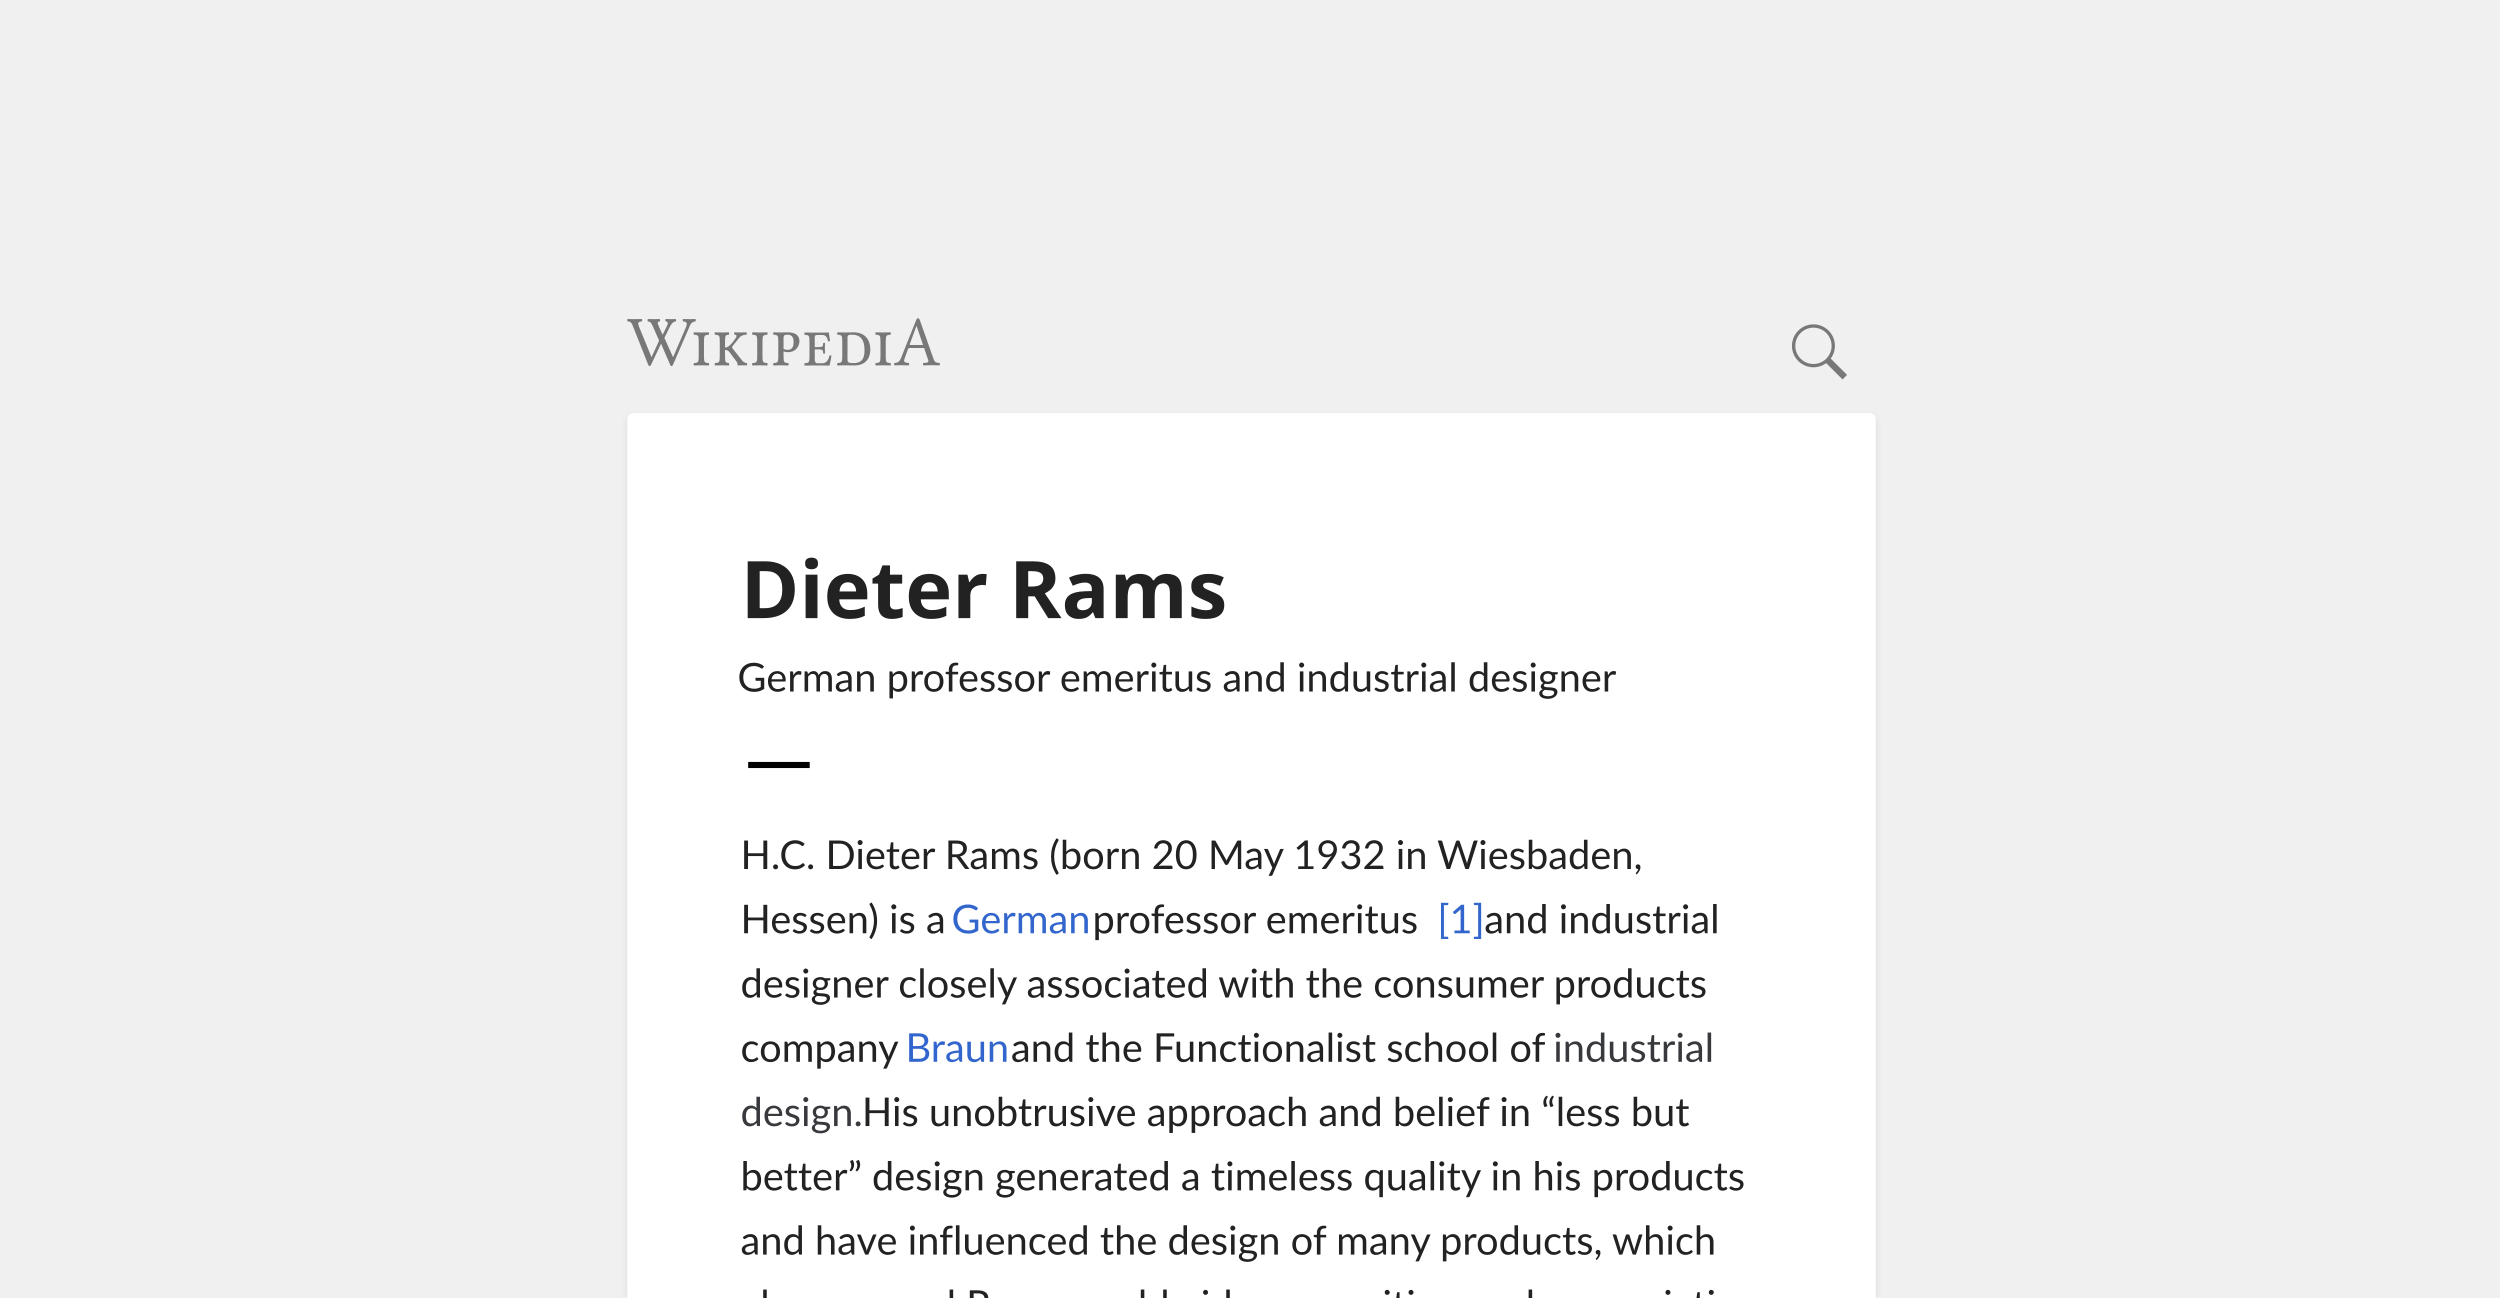
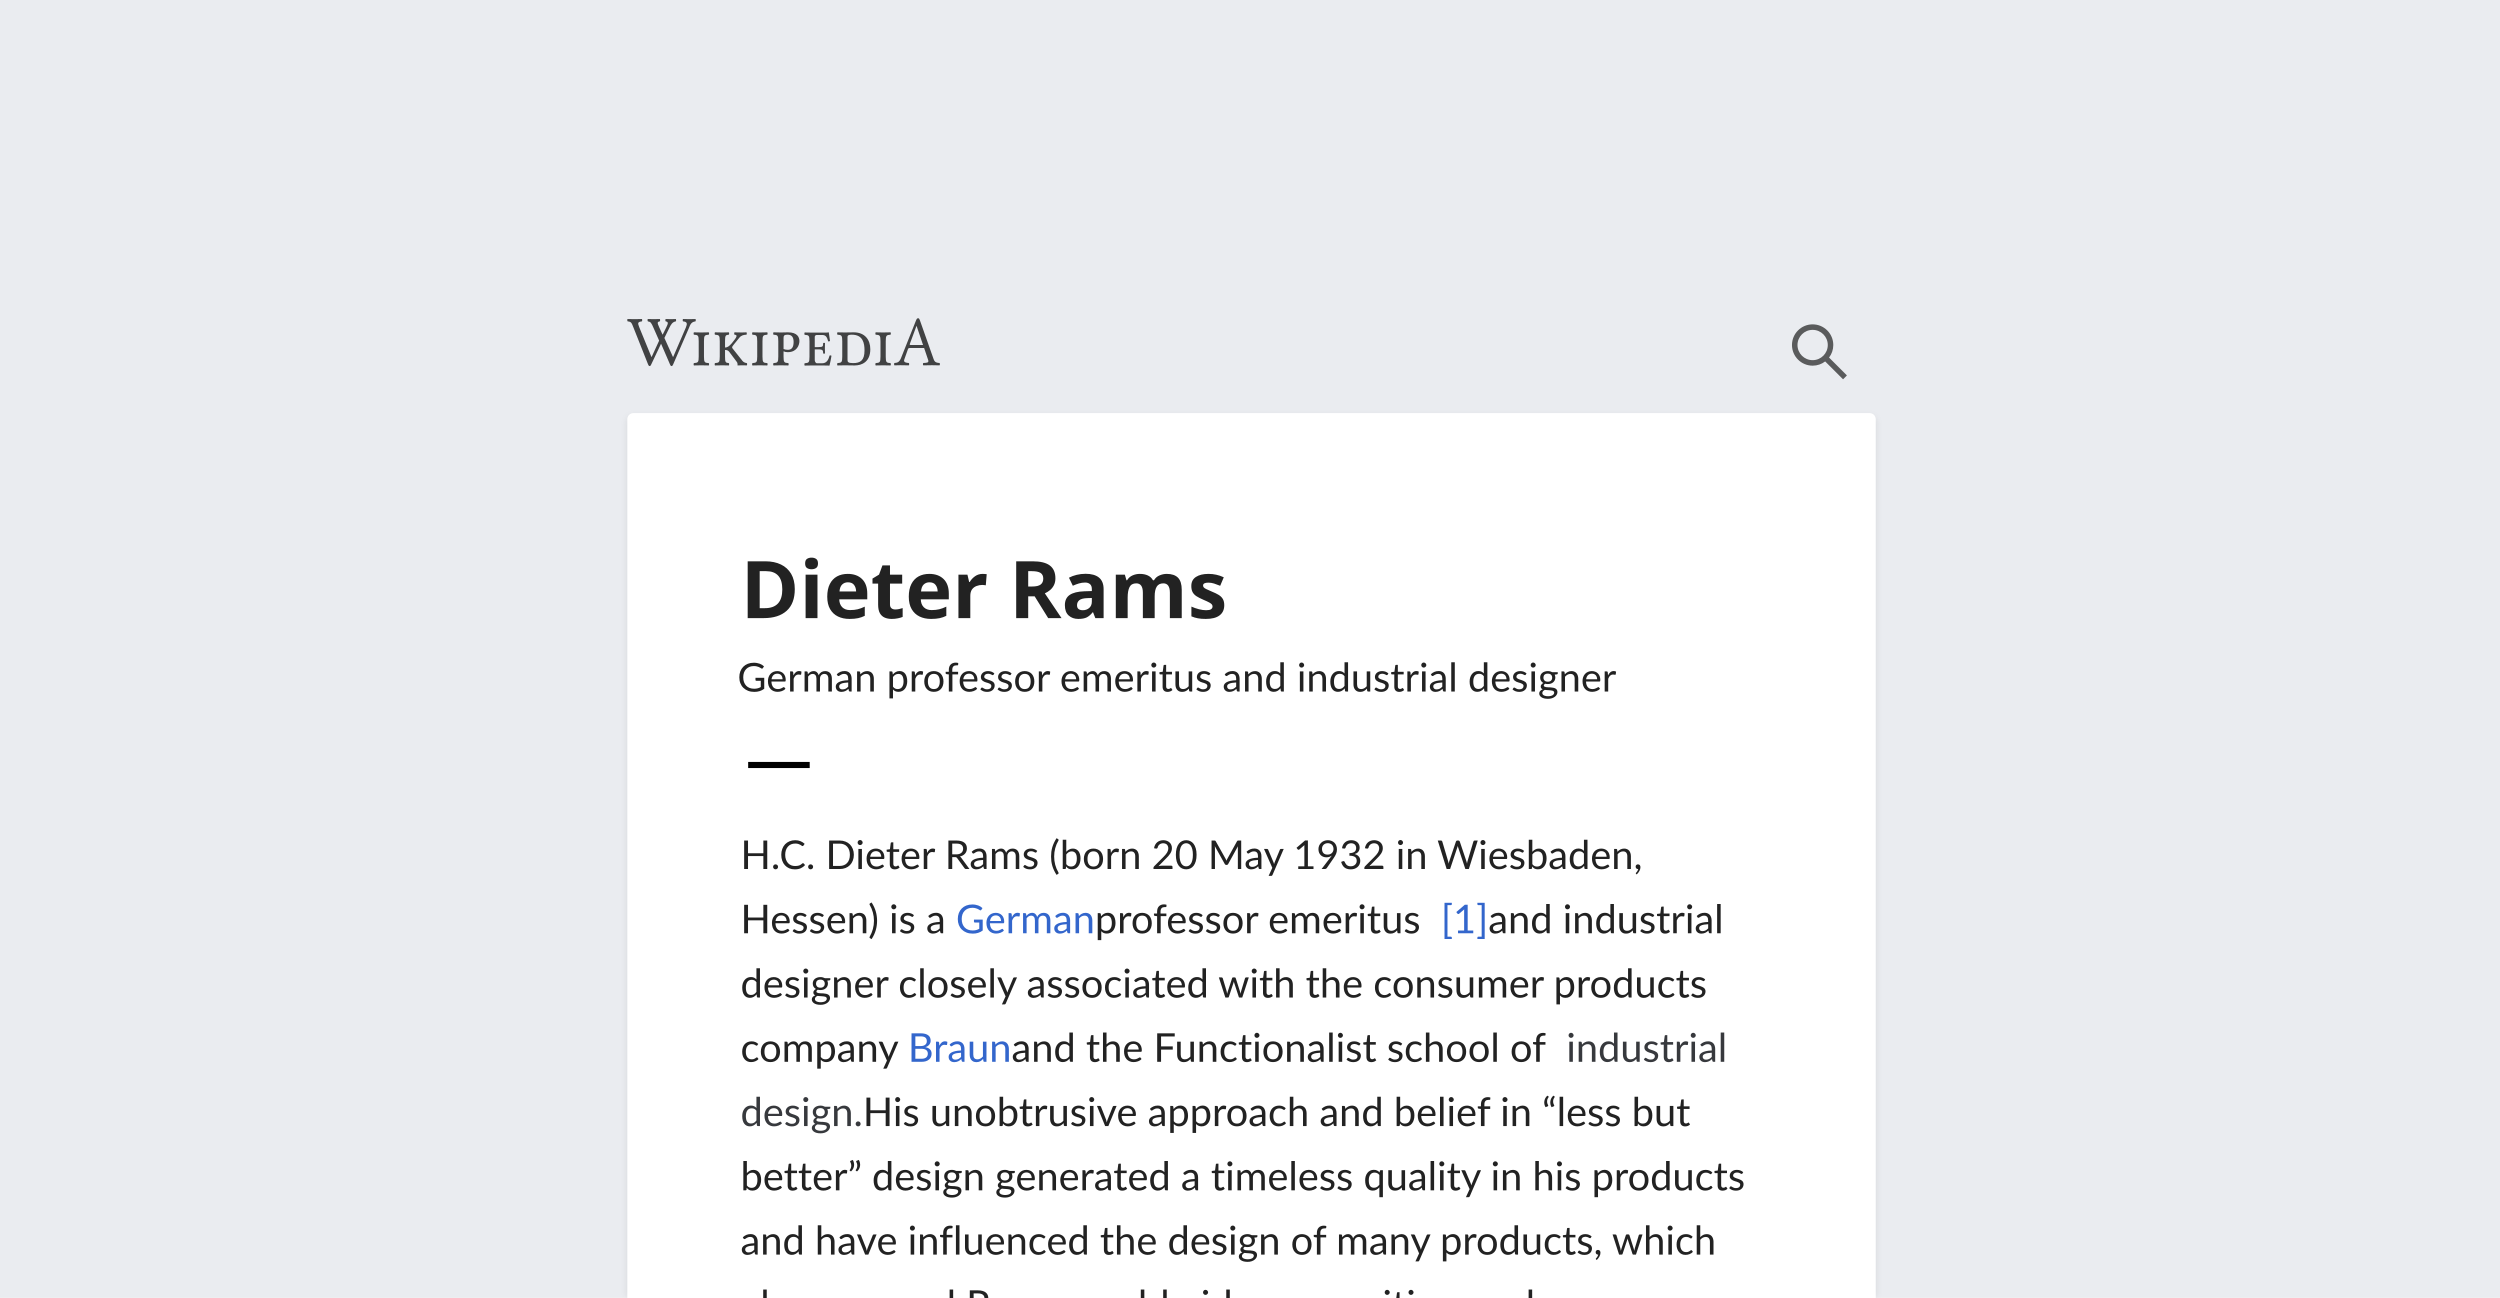
<svg xmlns="http://www.w3.org/2000/svg" xmlns:xlink="http://www.w3.org/1999/xlink" width="817" height="424" viewBox="0 0 817 424" style="background:#eaecf0">
  <defs>
-     <path id="q" d="M3.416 8.035c0 1.936.239 2.03 1.568 2.123.13.14.13.63 0 .77-.937-.022-1.481-.046-2.418-.046-.958 0-1.524.023-2.439.046-.13-.14-.13-.63 0-.77 1.33-.117 1.568-.187 1.568-2.123v-5.04C1.695 1.06 1.456.965.127.872c-.13-.14-.13-.63 0-.77.937.024 1.48.047 2.418.047.958 0 1.524-.022 2.439-.047.13.14.13.63 0 .77-1.329.117-1.568.187-1.568 2.123v5.04z" />
-     <path id="i" d="M3.656 8.035c0 1.936.24 2.03 1.567 2.123.131.14.131.63 0 .77-.936-.022-1.48-.046-2.417-.046-.958 0-1.524.023-2.439.046-.13-.14-.13-.63 0-.77 1.328-.117 1.568-.187 1.568-2.123v-5.04c0-1.936-.24-2.03-1.568-2.123-.13-.14-.13-.63 0-.77.937.024 1.48.047 2.418.047.958 0 1.524-.022 2.44-.047.13.14.13.63 0 .77-1.329.117-1.568.187-1.568 2.123v5.04h-.001z" />
-     <path id="c" d="M12.544.256c.806.022 1.22.047 1.72.047.501 0 1.046-.024 1.59-.047.13.139.13.63 0 .77-1.133.187-1.606 1.075-2.141 2.17L12.12 6.44l2.785 6.18h.1l4.136-9.589c.516-1.263.48-1.89-.936-2.006-.13-.14-.13-.63 0-.77 1.023.022 1.655.047 2.156.047.501 0 1.045-.024 1.916-.047.131.139.131.63 0 .77-1.437.187-1.687 1.078-2.14 2.17l-5.155 11.899c-.152.35-.283.537-.522.537-.218 0-.386-.19-.501-.537l-2.93-6.773-3.211 6.773c-.13.35-.283.537-.523.537-.217 0-.37-.187-.5-.537L2.059 3.15C1.395 1.493 1.35 1.144.109 1.027-.02.887-.042.397.09.257c1.02.022 1.391.046 2.261.046.85 0 1.394-.023 2.418-.046.13.139.13.63 0 .77-1.372.162-1.43.531-.884 1.866l3.987 9.73h.1l2.432-5.302L8.57 3.15c-.73-1.657-.904-1.983-1.84-2.123-.13-.14-.153-.63-.022-.77.697.022 1.067.046 1.938.046.849 0 1.198-.023 1.982-.046.13.139.13.63 0 .77-.915.14-.828.536-.231 1.866l1.071 2.357.096.105 1.154-2.322c.673-1.353.762-1.866-.174-2.006-.131-.142-.131-.632 0-.771z" />
-     <path id="e" d="M3.494 8.035c0 1.936.24 2.03 1.568 2.123.13.14.13.63 0 .77-.936-.022-1.48-.046-2.417-.046-.958 0-1.524.023-2.439.046-.13-.14-.13-.63 0-.77 1.328-.117 1.568-.187 1.568-2.123v-5.04C1.774 1.06 1.535.965.206.872c-.13-.14-.13-.63 0-.77.936.024 1.48.047 2.418.047.957 0 1.524-.022 2.439-.047.13.14.13.63 0 .77-1.328.117-1.568.187-1.568 2.123v5.04z" />
-     <path id="g" d="M.398.873c-.13-.14-.13-.63 0-.77.915.024 1.48.047 2.44.047.805 0 1.153-.023 2.09-.047.13.14.13.63 0 .77-1.046.117-1.242.187-1.242 2.123v2.076c.719 0 1.357-.368 2.287-1.493C7.65 1.549 7.868.942 6.779.872c-.13-.14-.13-.63 0-.77.936.024 1.764.047 2.395.047.566 0 .937-.022 1.525-.047.13.14.13.63 0 .77-.87.047-1.67.166-2.33.98l-1.873 2.31c-.37.42-.501.677-.501.864 0 .14.087.256.196.396l3.223 4.06c.285.355.806.606 1.393.676.13.14.13.607 0 .747 0 0-1.067-.023-1.677-.023-.566 0-1.11.023-1.35.046v-.326c0-.304-.022-.56-.326-.933l-2.417-3.22c-.327-.467-.872-.584-1.35-.584v2.17c0 1.936.196 2.006 1.24 2.123.13.14.13.63 0 .77-.936-.022-1.285-.046-2.09-.046-.959 0-1.524.023-2.44.046-.13-.14-.13-.63 0-.77 1.329-.117 1.568-.187 1.568-2.123v-5.04C1.965 1.06 1.726.99.398.873z" />
-     <path id="s" d="M5.023 14.63c.13.14.13.63 0 .77-.806-.023-1.894-.047-2.787-.047-.849 0-1.132.023-1.938.046-.13-.14-.13-.63 0-.77.947-.07 1.603-.214 2.178-1.656L7.316.833C7.564.207 7.73 0 8.051 0c.305 0 .429.25.587.701l4.465 12.645c.403 1.202 1.116 1.202 1.96 1.283.13.14.13.63 0 .77-.806-.022-1.59-.046-2.483-.046-.849 0-2.047.023-2.853.046-.13-.14-.13-.63 0-.77 1.037-.08 1.935.005 1.612-.956L10.01 9.73H5.48c-.522 0-.653.092-.762.397L3.52 13.509c-.339.958.685 1.059 1.503 1.12zm4.639-5.88L7.55 2.52h-.044L5.324 8.44c-.091.252.066.31.549.31h3.789z" />
-     <path id="k" d="M5.045 10.158c.13.14.13.63 0 .77-.937-.022-1.482-.046-2.418-.046-.957 0-1.524.023-2.439.046-.13-.14-.13-.63 0-.77 1.328-.117 1.568-.187 1.568-2.123v-5.04c0-1.936-.24-2.03-1.568-2.123-.13-.14-.13-.63 0-.77.936.024 1.48.047 2.417.047.588 0 1.503-.047 2.308-.047C8.005.102 8.66 1.736 8.66 2.95c0 1.4-.893 3.64-3.812 3.64-.545 0-.98-.093-1.371-.28v1.726c0 1.936.239 2.03 1.568 2.123zM3.477 5.562c.434.186.979.256 1.415.256 1.307 0 1.873-.907 1.873-2.59 0-1.636-.698-2.356-1.982-2.356-1.046 0-1.306.303-1.306 1.05v3.64z" />
-     <path id="m" d="M3.637 5.677v3.5c0 .444.305 1.027.697 1.027h1.809c1.37 0 2.003-1.167 2.35-2.543.24-.07.414-.022.61.093-.153.98-.392 2.263-.653 3.22 0 0-1.438-.047-2.308-.047H2.787s-1.524.024-2.44.047c-.13-.14-.13-.63 0-.77 1.33-.117 1.568-.187 1.568-2.123v-5.04c0-1.936-.238-2.03-1.567-2.123-.13-.14-.13-.63 0-.77.937.023 2.417.047 2.417.047h4.508c.436 0 .588-.047.893-.093.044 0 .065.023.065.07.043.163.305 1.983.392 2.777-.174.092-.37.14-.588.116-.392-1.33-.675-2.1-2.026-2.1H4.332c-.413 0-.697.257-.697.653v3.313h1.241c1.525-.022 1.459-.256 1.503-1.306.109-.117.5-.117.61 0-.022.583-.044 1.003-.044 1.656 0 .654.02 1.027.043 1.704-.108.117-.5.117-.61 0-.043-.863.044-1.307-1.502-1.307H3.637z" />
-     <path id="o" d="M5.588.103c3.637 0 5.422 2.427 5.422 5.53 0 4.083-2.7 5.295-5.117 5.295-1.742 0-2.527-.046-3.179-.046-.958 0-1.524.023-2.439.046-.13-.14-.13-.63 0-.77 1.33-.117 1.568-.187 1.568-2.123v-5.04C1.843 1.06 1.604.965.275.872c-.13-.14-.13-.63 0-.77.936.024 1.48.047 2.418.047.413 0 2.329-.046 2.895-.046zM5.37 10.16c2.395 0 3.746-.863 3.746-4.129 0-2.427-.5-5.157-4.16-5.157-.849 0-1.392.14-1.392.724V9.11c0 .653.151 1.05 1.806 1.05z" />
-     <filter id="a" width="101.7%" height="101.3%" x="-.9%" y="-.5%" filterUnits="objectBoundingBox">
+     <rect id="path-1" width="408" height="529" x="205" y="135" rx="2" />
+     <filter id="filter-2" width="101.7%" height="101.3%" x="-.9%" y="-.5%" filterUnits="objectBoundingBox">
      <feOffset dy="1" in="SourceAlpha" result="shadowOffsetOuter1" />
      <feGaussianBlur in="shadowOffsetOuter1" result="shadowBlurOuter1" stdDeviation="1" />
-       <feColorMatrix in="shadowBlurOuter1" values="0 0 0 0 0 0 0 0 0 0 0 0 0 0 0 0 0 0 0.094 0" />
+       <feColorMatrix in="shadowBlurOuter1" values="0 0 0 0 0   0 0 0 0 0   0 0 0 0 0  0 0 0 0.094 0" />
    </filter>
-     <rect id="b" width="408" height="529" x="205" y="135" rx="2" />
+     <path id="path-3" d="M12.544,0.256 C13.35,0.278 13.764,0.303 14.264,0.303 C14.765,0.303 15.31,0.279 15.854,0.256 C15.984,0.395 15.984,0.886 15.854,1.026 C14.721,1.213 14.248,2.101 13.713,3.196 L12.121,6.441 L14.906,12.621 L15.006,12.621 L19.142,3.032 C19.658,1.769 19.621,1.142 18.206,1.026 C18.075,0.886 18.075,0.396 18.206,0.256 C19.229,0.278 19.861,0.303 20.362,0.303 C20.863,0.303 21.407,0.279 22.278,0.256 C22.409,0.395 22.409,0.886 22.278,1.026 C20.841,1.213 20.591,2.104 20.138,3.196 L14.983,15.095 C14.831,15.445 14.7,15.632 14.461,15.632 C14.243,15.632 14.075,15.442 13.96,15.095 L11.031,8.322 L7.819,15.095 C7.689,15.445 7.536,15.632 7.296,15.632 C7.079,15.632 6.926,15.445 6.796,15.095 L2.059,3.15 C1.395,1.493 1.351,1.144 0.11,1.027 C-0.021,0.887 -0.043,0.397 0.088,0.257 C1.111,0.279 1.482,0.303 2.352,0.303 C3.202,0.303 3.746,0.28 4.77,0.257 C4.901,0.396 4.901,0.887 4.77,1.027 C3.398,1.189 3.339,1.558 3.886,2.893 L7.873,12.622 L7.973,12.622 L10.405,7.321 L8.57,3.15 C7.84,1.493 7.666,1.167 6.729,1.027 C6.599,0.887 6.577,0.397 6.708,0.257 C7.405,0.279 7.775,0.303 8.646,0.303 C9.495,0.303 9.844,0.28 10.628,0.257 C10.758,0.396 10.758,0.887 10.628,1.027 C9.713,1.167 9.8,1.563 10.397,2.893 L11.468,5.25 L11.564,5.355 L12.718,3.033 C13.391,1.68 13.48,1.167 12.544,1.027 C12.413,0.885 12.413,0.395 12.544,0.256 Z" />
+     <path id="path-5" d="M3.494,8.035 C3.494,9.971 3.734,10.066 5.062,10.158 C5.193,10.298 5.193,10.788 5.062,10.928 C4.126,10.906 3.581,10.882 2.645,10.882 C1.687,10.882 1.121,10.905 0.206,10.928 C0.076,10.788 0.076,10.298 0.206,10.158 C1.534,10.041 1.774,9.971 1.774,8.035 L1.774,2.995 C1.774,1.059 1.535,0.966 0.206,0.872 C0.076,0.732 0.076,0.242 0.206,0.102 C1.142,0.126 1.687,0.149 2.624,0.149 C3.581,0.149 4.148,0.127 5.063,0.102 C5.194,0.242 5.194,0.732 5.063,0.872 C3.735,0.989 3.495,1.059 3.495,2.995 L3.495,8.035 L3.494,8.035 Z" />
+     <path id="path-7" d="M0.398,0.873 C0.268,0.733 0.268,0.243 0.398,0.103 C1.313,0.127 1.878,0.15 2.837,0.15 C3.643,0.15 3.991,0.127 4.927,0.103 C5.057,0.243 5.057,0.733 4.927,0.873 C3.882,0.99 3.686,1.06 3.686,2.996 L3.686,5.072 C4.405,5.072 5.043,4.704 5.973,3.579 C7.65,1.549 7.868,0.942 6.779,0.872 C6.648,0.732 6.648,0.242 6.779,0.102 C7.715,0.126 8.543,0.149 9.174,0.149 C9.74,0.149 10.111,0.127 10.699,0.102 C10.829,0.242 10.829,0.732 10.699,0.872 C9.828,0.919 9.029,1.038 8.368,1.853 L6.496,4.162 C6.125,4.582 5.995,4.839 5.995,5.026 C5.995,5.166 6.082,5.282 6.191,5.422 L9.414,9.482 C9.699,9.837 10.22,10.088 10.807,10.158 C10.937,10.298 10.937,10.765 10.807,10.905 C10.807,10.905 9.74,10.882 9.13,10.882 C8.564,10.882 8.019,10.905 7.78,10.928 L7.78,10.602 C7.78,10.298 7.758,10.042 7.454,9.669 L5.037,6.448 C4.71,5.982 4.165,5.865 3.686,5.865 L3.686,8.035 C3.686,9.971 3.883,10.041 4.927,10.158 C5.057,10.298 5.057,10.788 4.927,10.928 C3.991,10.906 3.642,10.882 2.837,10.882 C1.878,10.882 1.313,10.905 0.398,10.928 C0.268,10.788 0.268,10.298 0.398,10.158 C1.726,10.041 1.965,9.971 1.965,8.035 L1.965,2.995 C1.965,1.059 1.726,0.989 0.398,0.873 L0.398,0.873 Z" />
+     <path id="path-9" d="M3.656,8.035 C3.656,9.971 3.895,10.066 5.223,10.158 C5.354,10.298 5.354,10.788 5.223,10.928 C4.287,10.906 3.743,10.882 2.806,10.882 C1.848,10.882 1.282,10.905 0.367,10.928 C0.237,10.788 0.237,10.298 0.367,10.158 C1.695,10.041 1.935,9.971 1.935,8.035 L1.935,2.995 C1.935,1.059 1.695,0.966 0.367,0.872 C0.237,0.732 0.237,0.242 0.367,0.102 C1.304,0.126 1.848,0.149 2.785,0.149 C3.743,0.149 4.309,0.127 5.224,0.102 C5.355,0.242 5.355,0.732 5.224,0.872 C3.896,0.989 3.657,1.059 3.657,2.995 L3.657,8.035 L3.656,8.035 Z" />
+     <path id="path-11" d="M5.045,10.158 C5.175,10.298 5.175,10.788 5.045,10.928 C4.108,10.906 3.563,10.882 2.627,10.882 C1.67,10.882 1.103,10.905 0.188,10.928 C0.057,10.788 0.057,10.298 0.188,10.158 C1.516,10.041 1.756,9.971 1.756,8.035 L1.756,2.995 C1.756,1.059 1.516,0.966 0.188,0.872 C0.057,0.732 0.057,0.242 0.188,0.102 C1.124,0.126 1.669,0.149 2.605,0.149 C3.193,0.149 4.108,0.102 4.913,0.102 C8.005,0.102 8.66,1.736 8.66,2.949 C8.66,4.349 7.767,6.588 4.848,6.588 C4.303,6.588 3.868,6.496 3.477,6.308 L3.477,8.035 C3.477,9.971 3.716,10.065 5.045,10.158 Z M3.477,5.562 C3.911,5.748 4.456,5.818 4.892,5.818 C6.199,5.818 6.765,4.911 6.765,3.229 C6.765,1.592 6.067,0.872 4.783,0.872 C3.737,0.872 3.477,1.175 3.477,1.922 L3.477,5.562 Z" />
+     <path id="path-13" d="M3.637,5.677 L3.637,9.177 C3.637,9.621 3.942,10.204 4.334,10.204 L6.143,10.204 C7.514,10.204 8.146,9.037 8.494,7.661 C8.732,7.591 8.907,7.639 9.103,7.754 C8.95,8.735 8.711,10.017 8.45,10.974 C8.45,10.974 7.012,10.927 6.142,10.927 L2.787,10.927 C2.787,10.927 1.263,10.951 0.348,10.974 C0.218,10.834 0.218,10.344 0.348,10.204 C1.677,10.087 1.915,10.017 1.915,8.081 L1.915,3.041 C1.915,1.105 1.677,1.012 0.348,0.918 C0.218,0.778 0.218,0.288 0.348,0.148 C1.285,0.171 2.765,0.195 2.765,0.195 L7.273,0.195 C7.709,0.195 7.861,0.148 8.166,0.102 C8.21,0.102 8.231,0.125 8.231,0.172 C8.274,0.335 8.536,2.155 8.623,2.949 C8.449,3.041 8.253,3.089 8.035,3.065 C7.643,1.736 7.36,0.965 6.009,0.965 L4.332,0.965 C3.919,0.965 3.635,1.222 3.635,1.618 L3.635,4.931 L4.876,4.931 C6.401,4.909 6.335,4.675 6.379,3.625 C6.488,3.508 6.88,3.508 6.988,3.625 C6.967,4.208 6.945,4.628 6.945,5.281 C6.945,5.935 6.966,6.308 6.988,6.985 C6.88,7.102 6.488,7.102 6.379,6.985 C6.335,6.122 6.422,5.678 4.876,5.678 L3.637,5.678 L3.637,5.677 Z" />
+     <path id="path-15" d="M5.588,0.103 C9.225,0.103 11.01,2.53 11.01,5.632 C11.01,9.716 8.31,10.928 5.893,10.928 C4.151,10.928 3.366,10.882 2.714,10.882 C1.756,10.882 1.19,10.905 0.275,10.928 C0.144,10.788 0.144,10.298 0.275,10.158 C1.604,10.041 1.843,9.971 1.843,8.035 L1.843,2.995 C1.843,1.059 1.604,0.966 0.275,0.872 C0.144,0.732 0.144,0.242 0.275,0.102 C1.211,0.126 1.756,0.149 2.693,0.149 C3.106,0.15 5.022,0.103 5.588,0.103 Z M5.37,10.159 C7.765,10.159 9.116,9.296 9.116,6.03 C9.116,3.603 8.615,0.873 4.956,0.873 C4.107,0.873 3.564,1.013 3.564,1.597 L3.564,9.109 C3.564,9.762 3.715,10.159 5.37,10.159 Z" />
+     <path id="path-17" d="M3.416,8.035 C3.416,9.971 3.655,10.066 4.984,10.158 C5.114,10.298 5.114,10.788 4.984,10.928 C4.047,10.906 3.503,10.882 2.566,10.882 C1.608,10.882 1.042,10.905 0.127,10.928 C-0.003,10.788 -0.003,10.298 0.127,10.158 C1.456,10.041 1.695,9.971 1.695,8.035 L1.695,2.995 C1.695,1.059 1.456,0.966 0.127,0.872 C-0.003,0.732 -0.003,0.242 0.127,0.102 C1.064,0.126 1.608,0.149 2.545,0.149 C3.503,0.149 4.069,0.127 4.984,0.102 C5.114,0.242 5.114,0.732 4.984,0.872 C3.655,0.989 3.416,1.059 3.416,2.995 L3.416,8.035 Z" />
+     <path id="path-19" d="M5.023,14.629 C5.154,14.769 5.154,15.259 5.023,15.399 C4.217,15.377 3.129,15.353 2.236,15.353 C1.387,15.353 1.104,15.376 0.298,15.399 C0.168,15.259 0.168,14.769 0.298,14.629 C1.245,14.559 1.901,14.415 2.476,12.973 L7.316,0.833 C7.564,0.207 7.729,0 8.051,0 C8.356,0 8.48,0.25 8.638,0.701 L13.103,13.346 C13.506,14.548 14.219,14.548 15.063,14.629 C15.194,14.769 15.194,15.259 15.063,15.399 C14.257,15.377 13.473,15.353 12.58,15.353 C11.731,15.353 10.533,15.376 9.727,15.399 C9.597,15.259 9.597,14.769 9.727,14.629 C10.764,14.55 11.662,14.634 11.339,13.673 L10.01,9.73 L5.48,9.73 C4.958,9.73 4.827,9.822 4.718,10.127 L3.52,13.509 C3.181,14.467 4.205,14.568 5.023,14.629 Z M9.662,8.75 L7.55,2.52 L7.506,2.52 L5.324,8.439 C5.233,8.692 5.39,8.75 5.873,8.75 L9.662,8.75 Z" />
  </defs>
-   <g fill="none" fill-rule="evenodd">
-     <use fill="#000" filter="url(#a)" xlink:href="#b" />
-     <use fill="#FFF" xlink:href="#b" />
-     <g opacity=".5">
-       <g transform="translate(205 104)">
-         <mask id="d" fill="#fff">
-           <use xlink:href="#c" />
+   <g id="principles-content-chrome" fill="none" fill-rule="evenodd" stroke="none" stroke-width="1">
+     <rect width="817" height="424" fill="#EAECF0" />
+     <g id="Rectangle-2">
+       <use fill="#000" filter="url(#filter-2)" xlink:href="#path-1" />
+       <use fill="#FFF" xlink:href="#path-1" />
+     </g>
+     <g id="Page-1" opacity=".72" transform="translate(205 104)">
+       <g id="Group-3">
+         <mask id="mask-4" fill="#fff">
+           <use xlink:href="#path-3" />
        </mask>
-         <path fill="#000" d="M-1.859-1.62h26.094v19.128H-1.859z" mask="url(#d)" />
+         <polygon id="Fill-1" fill="#000" points="-1.859 -1.62 24.235 -1.62 24.235 17.508 -1.859 17.508" mask="url(#mask-4)" />
      </g>
-       <g transform="translate(226.563 108.503)">
-         <mask id="f" fill="#fff">
-           <use xlink:href="#e" />
+       <g id="Group-6" transform="translate(21.563 4.503)">
+         <mask id="mask-6" fill="#fff">
+           <use xlink:href="#path-5" />
        </mask>
-         <path fill="#000" d="M-1.75-1.774h8.77v14.579h-8.77z" mask="url(#f)" />
+         <polygon id="Fill-4" fill="#000" points="-1.75 -1.774 7.02 -1.774 7.02 12.805 -1.75 12.805" mask="url(#mask-6)" />
      </g>
-       <g transform="translate(233.255 108.503)">
-         <mask id="h" fill="#fff">
-           <use xlink:href="#g" />
+       <g id="Group-9" transform="translate(28.255 4.503)">
+         <mask id="mask-8" fill="#fff">
+           <use xlink:href="#path-7" />
        </mask>
-         <path fill="#000" d="M-1.558-1.774h14.322v14.579H-1.558z" mask="url(#h)" />
+         <polygon id="Fill-7" fill="#000" points="-1.558 -1.774 12.764 -1.774 12.764 12.805 -1.558 12.805" mask="url(#mask-8)" />
      </g>
-       <g transform="translate(245.523 108.503)">
-         <mask id="j" fill="#fff">
-           <use xlink:href="#i" />
+       <g id="Group-12" transform="translate(40.523 4.503)">
+         <mask id="mask-10" fill="#fff">
+           <use xlink:href="#path-9" />
        </mask>
-         <path fill="#000" d="M-1.59-1.774h8.771v14.579h-8.77z" mask="url(#j)" />
+         <polygon id="Fill-10" fill="#000" points="-1.589 -1.774 7.181 -1.774 7.181 12.805 -1.589 12.805" mask="url(#mask-10)" />
      </g>
-       <g transform="translate(252.587 108.503)">
-         <mask id="l" fill="#fff">
-           <use xlink:href="#k" />
+       <g id="Group-15" transform="translate(47.587 4.503)">
+         <mask id="mask-12" fill="#fff">
+           <use xlink:href="#path-11" />
        </mask>
-         <path fill="#000" d="M-1.769-1.774H10.52v14.579H-1.77z" mask="url(#l)" />
+         <polygon id="Fill-13" fill="#000" points="-1.769 -1.774 10.519 -1.774 10.519 12.805 -1.769 12.805" mask="url(#mask-12)" />
      </g>
-       <g transform="translate(262.625 108.503)">
-         <mask id="n" fill="#fff">
-           <use xlink:href="#m" />
+       <g id="Group-18" transform="translate(57.625 4.503)">
+         <mask id="mask-14" fill="#fff">
+           <use xlink:href="#path-13" />
        </mask>
-         <path fill="#000" d="M-1.609-1.774h12.57V12.85h-12.57z" mask="url(#n)" />
+         <polygon id="Fill-16" fill="#000" points="-1.609 -1.774 10.962 -1.774 10.962 12.85 -1.609 12.85" mask="url(#mask-14)" />
      </g>
-       <g transform="translate(273.406 108.503)">
-         <mask id="p" fill="#fff">
-           <use xlink:href="#o" />
+       <g id="Group-21" transform="translate(68.406 4.503)">
+         <mask id="mask-16" fill="#fff">
+           <use xlink:href="#path-15" />
        </mask>
-         <path fill="#000" d="M-1.682-1.774H12.87v14.579H-1.68z" mask="url(#p)" />
+         <polygon id="Fill-19" fill="#000" points="-1.682 -1.774 12.869 -1.774 12.869 12.805 -1.682 12.805" mask="url(#mask-16)" />
      </g>
-       <g transform="translate(286.046 108.503)">
-         <mask id="r" fill="#fff">
-           <use xlink:href="#q" />
+       <g id="Group-24" transform="translate(81.046 4.503)">
+         <mask id="mask-18" fill="#fff">
+           <use xlink:href="#path-17" />
        </mask>
-         <path fill="#000" d="M-1.83-1.774h8.77v14.579h-8.77z" mask="url(#r)" />
+         <polygon id="Fill-22" fill="#000" points="-1.829 -1.774 6.94 -1.774 6.94 12.805 -1.829 12.805" mask="url(#mask-18)" />
      </g>
-       <g transform="translate(291.994 104)">
-         <mask id="t" fill="#fff">
-           <use xlink:href="#s" />
+       <g id="Group-27" transform="translate(86.994)">
+         <mask id="mask-20" fill="#fff">
+           <use xlink:href="#path-19" />
        </mask>
-         <path fill="#000" d="M-1.659-1.876H17.02v19.152H-1.66z" mask="url(#t)" />
+         <polygon id="Fill-25" fill="#000" points="-1.659 -1.876 17.02 -1.876 17.02 17.276 -1.659 17.276" mask="url(#mask-20)" />
      </g>
    </g>
-     <text fill="#222" font-family="Charter-Bold, Charter" font-size="26" font-weight="bold" letter-spacing="-.001">
+     <text id="Dieter-Rams" fill="#222" font-family="Charter-Bold, Charter" font-size="26" font-weight="bold" letter-spacing="-.001">
      <tspan x="242" y="202">Dieter Rams</tspan>
    </text>
-     <text fill="#222" font-family="Lato-Regular, Lato, sans-serif" font-size="13" letter-spacing="0">
+     <text id="German-professor-eme" fill="#222" font-family="Lato-Regular, Lato" font-size="13" font-weight="normal" letter-spacing="0">
      <tspan x="241" y="226">German professor emeritus and industrial designer</tspan>
    </text>
-     <text font-family="Lato-Regular, Lato, sans-serif" font-size="13" letter-spacing="0">
+     <text id="H.C.-Dieter-Rams-(bo" font-family="Lato-Regular, Lato" font-size="13" font-weight="normal" letter-spacing="0">
      <tspan x="242" y="284" fill="#222">H.C. Dieter Rams (born 20 May 1932 in Wiesbaden, </tspan>
      <tspan x="242" y="305" fill="#222">Hessen) is a </tspan>
-       <tspan x="310.948" y="305" fill="#36C">German</tspan>
-       <tspan x="357.031" y="305" fill="#222"> professor emeritus </tspan>
-       <tspan x="469.722" y="305" fill="#36C">[1]</tspan>
-       <tspan x="485.061" y="305" fill="#222"> and industrial </tspan>
+       <tspan x="312.397" y="305" fill="#36C">German</tspan>
+       <tspan x="357.817" y="305" fill="#222"> professor emeritus </tspan>
+       <tspan x="470.879" y="305" fill="#36C">[1]</tspan>
+       <tspan x="486.374" y="305" fill="#222"> and industrial </tspan>
      <tspan x="242" y="326" fill="#222">designer closely associated with the consumer products </tspan>
      <tspan x="242" y="347" fill="#222">company </tspan>
-       <tspan x="295.921" y="347" fill="#36C">Braun</tspan>
-       <tspan x="330.37" y="347" fill="#222"> and the Functionalist school of </tspan>
-       <tspan x="507.588" y="347" fill="#37393D">industrial </tspan>
+       <tspan x="296.701" y="347" fill="#36C">Braun</tspan>
+       <tspan x="330.552" y="347" fill="#222"> and the Functionalist school of </tspan>
+       <tspan x="511.872" y="347" fill="#37393D">industrial </tspan>
      <tspan x="242" y="368" fill="#37393D">design.</tspan>
-       <tspan x="281.674" y="368" fill="#222"> His unobtrusive approach and belief in “less but </tspan>
+       <tspan x="281.973" y="368" fill="#222"> His unobtrusive approach and belief in “less but </tspan>
      <tspan x="242" y="389" fill="#222">better” design generated a timeless quality in his products </tspan>
      <tspan x="242" y="410" fill="#222">and have influenced the design of many products, which </tspan>
-       <tspan x="242" y="431" fill="#222">also secured Rams worldwide recognition and appreciation.</tspan>
+       <tspan x="242" y="431" fill="#222">also secured Rams worldwide recognition and </tspan>
+       <tspan x="242" y="452" fill="#222">appreciation.</tspan>
    </text>
-     <path stroke="#000" stroke-linecap="square" stroke-width="2" d="M245.5 250h18.11" />
-     <path fill="#000" d="M596.802 118.662a7.016 7.016 0 111.479-1.48l5.338 5.338-1.48 1.48-5.337-5.338zm.243-1.675a5.934 5.934 0 10-8.82-7.942 5.934 5.934 0 008.82 7.942z" opacity=".5" />
+     <line id="Line" x1="245.5" x2="263.611" y1="250" y2="250" stroke="#000" stroke-linecap="square" stroke-width="2" />
+     <g id="Icon-/-Search-/-!default" fill="#222" fill-rule="nonzero" opacity=".72" transform="translate(585.619 106)">
+       <path id="Shape" d="M6.75,11.7 C9.486,11.7 11.7,9.486 11.7,6.75 C11.7,4.014 9.486,1.8 6.75,1.8 C4.014,1.8 1.8,4.014 1.8,6.75 C1.8,9.486 4.014,11.7 6.75,11.7 Z M10.845,12.114 C9.711,12.987 8.289,13.5 6.75,13.5 C3.024,13.5 0,10.476 0,6.75 C0,3.024 3.024,0 6.75,0 C10.476,0 13.5,3.024 13.5,6.75 C13.5,8.289 12.987,9.711 12.114,10.845 L17.955,16.686 L16.686,17.955 L10.845,12.114 Z" />
+     </g>
  </g>
</svg>
